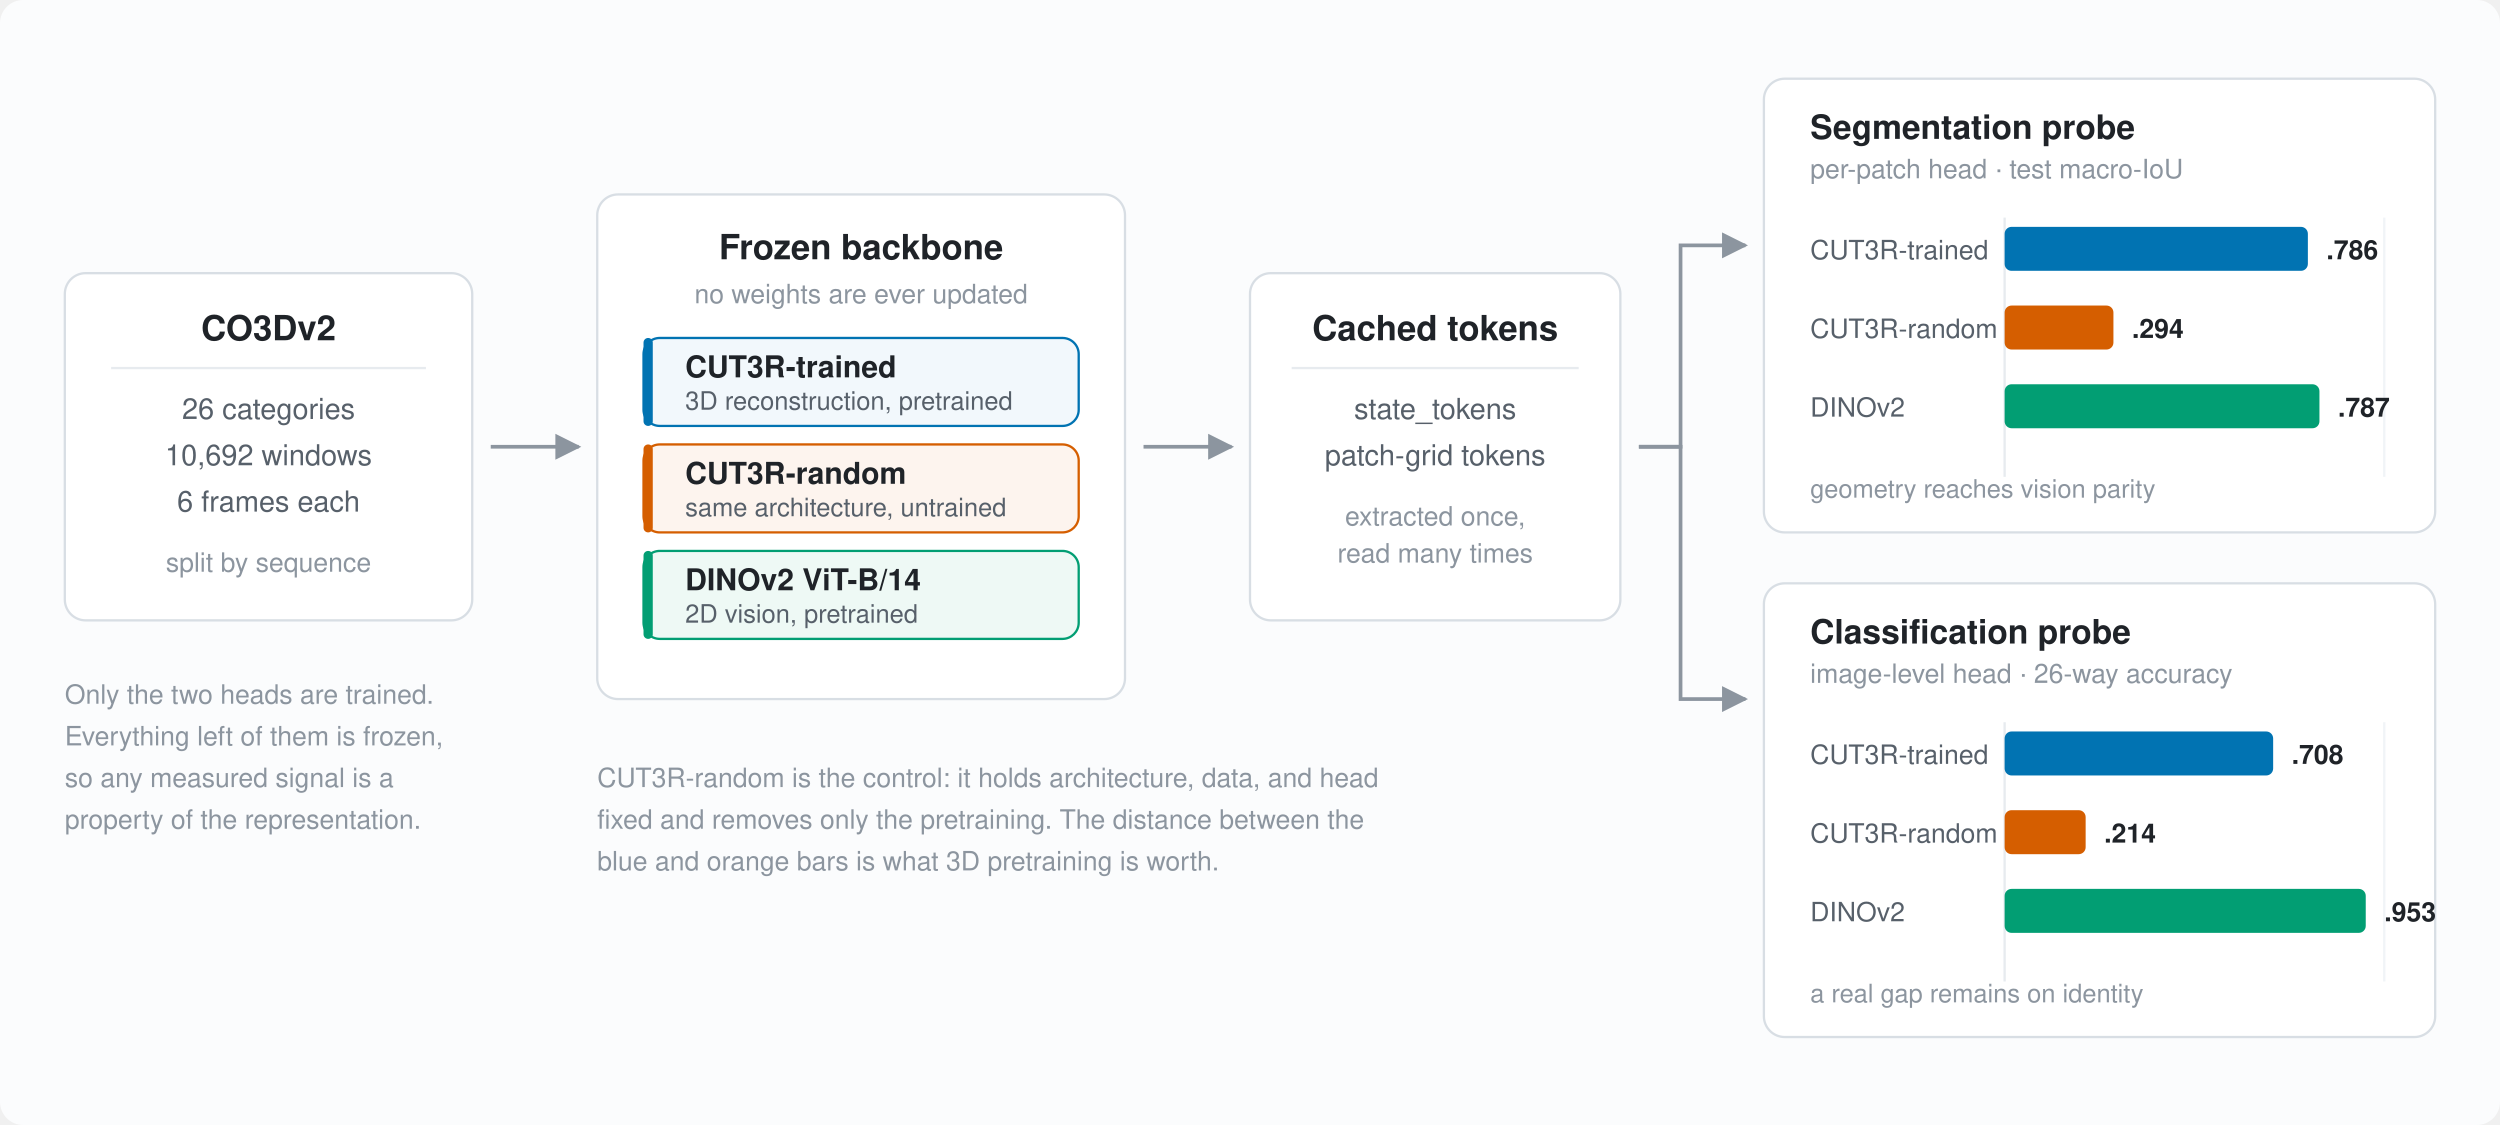
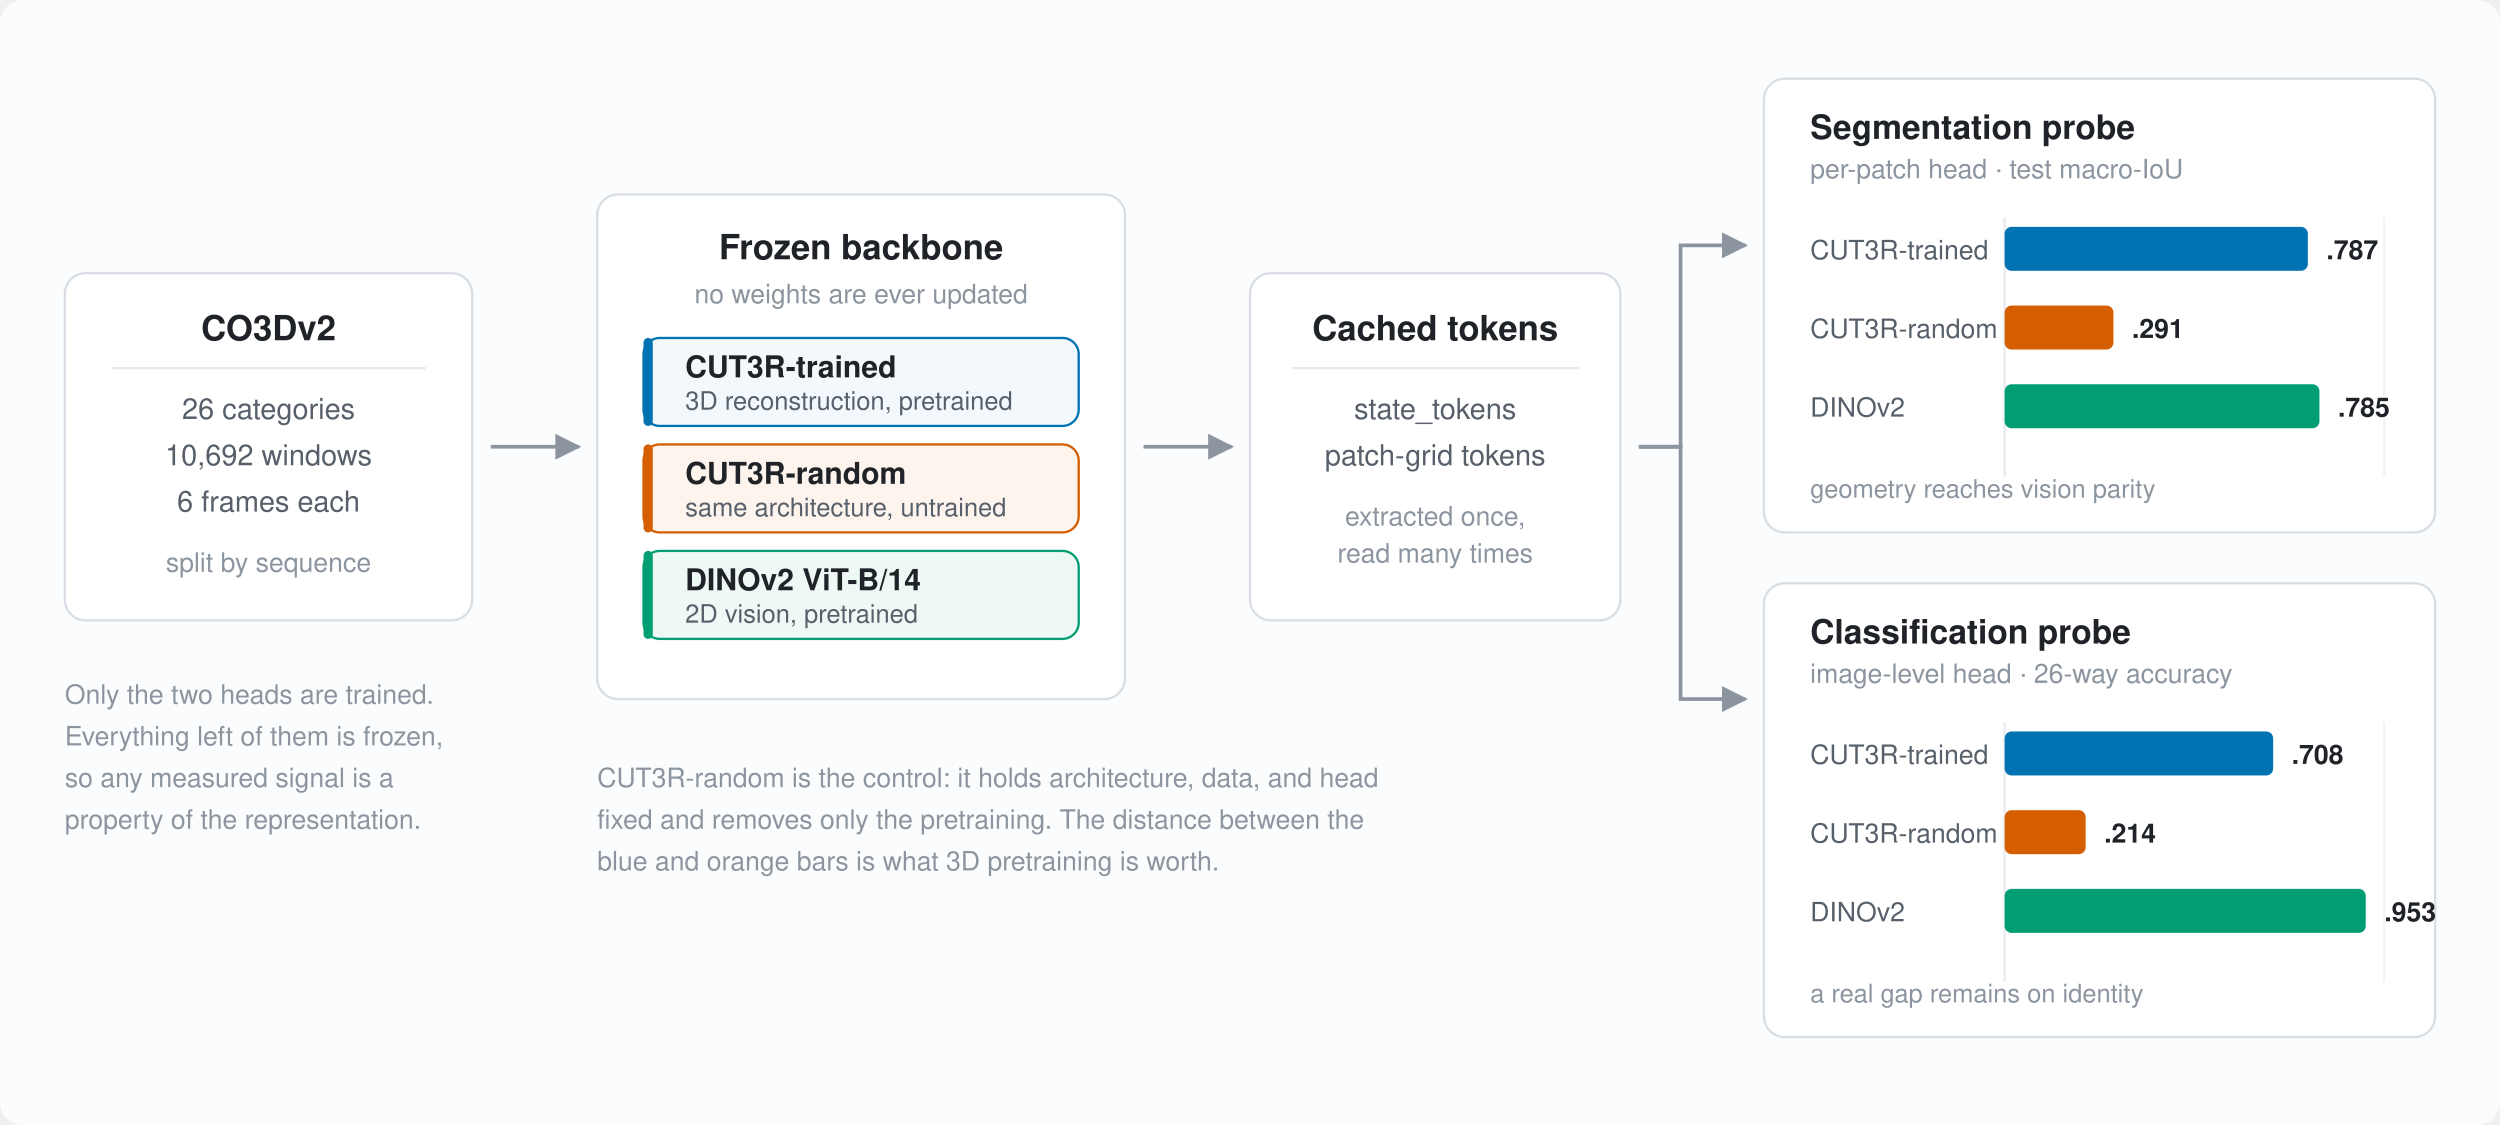
- <svg xmlns="http://www.w3.org/2000/svg" viewBox="0 0 1080 486" width="1080" height="486" font-family="-apple-system, BlinkMacSystemFont, 'Segoe UI', Helvetica, Arial, sans-serif" role="img" aria-label="Pipeline: CO3D windows enter three frozen backbones, tokens are cached once, and two trainable probe heads read them. CUT3R-trained reaches 0.777 macro-IoU and 0.708 accuracy against a 0.277 and 0.214 random-weight control.">
+ <svg xmlns="http://www.w3.org/2000/svg" viewBox="0 0 1080 486" width="1080" height="486" font-family="-apple-system, BlinkMacSystemFont, 'Segoe UI', Helvetica, Arial, sans-serif" role="img" aria-label="Pipeline: CO3D windows enter three frozen backbones, tokens are cached once, and two trainable probe heads read them. CUT3R-trained reaches 0.787 macro-IoU and 0.708 accuracy against a 0.291 and 0.214 random-weight control.">
  <defs>
    <marker id="arw" viewBox="0 0 10 10" refX="9" refY="5" markerWidth="7" markerHeight="7" orient="auto-start-reverse">
      <path d="M 0 0 L 10 5 L 0 10 z" fill="#8C959F" />
    </marker>
  </defs>
  <rect x="0" y="0" width="1080" height="486" rx="10" fill="#FBFCFD" />
  <rect x="28" y="118" width="176" height="150" rx="9" fill="#FFFFFF" stroke="#D8DEE4" />
  <text x="116" y="147" text-anchor="middle" font-size="15" font-weight="600" fill="#1F2328">CO3Dv2</text>
  <line x1="48" y1="159" x2="184" y2="159" stroke="#E7EBEF" />
  <text x="116" y="181" text-anchor="middle" font-size="12.5" fill="#57606A">26 categories</text>
  <text x="116" y="201" text-anchor="middle" font-size="12.5" fill="#57606A">10,692 windows</text>
  <text x="116" y="221" text-anchor="middle" font-size="12.5" fill="#57606A">6 frames each</text>
  <text x="116" y="247" text-anchor="middle" font-size="11.5" fill="#8C959F">split by sequence</text>
  <line x1="212" y1="193" x2="250" y2="193" stroke="#8C959F" stroke-width="1.6" marker-end="url(#arw)" />
  <rect x="258" y="84" width="228" height="218" rx="9" fill="#FFFFFF" stroke="#D8DEE4" />
  <text x="372" y="112" text-anchor="middle" font-size="15" font-weight="600" fill="#1F2328">Frozen backbone</text>
  <text x="372" y="131" text-anchor="middle" font-size="11.5" fill="#8C959F">no weights are ever updated</text>
  <rect x="278" y="146" width="188" height="38" rx="7" fill="#F2F8FC" stroke="#0173B2" />
  <rect x="278" y="146" width="4" height="38" rx="2" fill="#0173B2" />
  <text x="296" y="163" font-size="13" font-weight="600" fill="#1F2328">CUT3R-trained</text>
  <text x="296" y="177" font-size="11" fill="#57606A">3D reconstruction, pretrained</text>
  <rect x="278" y="192" width="188" height="38" rx="7" fill="#FDF4EE" stroke="#D55E00" />
  <rect x="278" y="192" width="4" height="38" rx="2" fill="#D55E00" />
  <text x="296" y="209" font-size="13" font-weight="600" fill="#1F2328">CUT3R-random</text>
  <text x="296" y="223" font-size="11" fill="#57606A">same architecture, untrained</text>
  <rect x="278" y="238" width="188" height="38" rx="7" fill="#EEF9F5" stroke="#029E73" />
  <rect x="278" y="238" width="4" height="38" rx="2" fill="#029E73" />
  <text x="296" y="255" font-size="13" font-weight="600" fill="#1F2328">DINOv2 ViT-B/14</text>
  <text x="296" y="269" font-size="11" fill="#57606A">2D vision, pretrained</text>
  <line x1="494" y1="193" x2="532" y2="193" stroke="#8C959F" stroke-width="1.6" marker-end="url(#arw)" />
  <rect x="540" y="118" width="160" height="150" rx="9" fill="#FFFFFF" stroke="#D8DEE4" />
  <text x="620" y="147" text-anchor="middle" font-size="15" font-weight="600" fill="#1F2328">Cached tokens</text>
  <line x1="558" y1="159" x2="682" y2="159" stroke="#E7EBEF" />
  <text x="620" y="181" text-anchor="middle" font-size="12.5" fill="#57606A">state_tokens</text>
  <text x="620" y="201" text-anchor="middle" font-size="12.5" fill="#57606A">patch-grid tokens</text>
  <text x="620" y="227" text-anchor="middle" font-size="11.5" fill="#8C959F">extracted once,</text>
  <text x="620" y="243" text-anchor="middle" font-size="11.5" fill="#8C959F">read many times</text>
  <path d="M 708 193 L 726 193 L 726 106 L 754 106" fill="none" stroke="#8C959F" stroke-width="1.6" marker-end="url(#arw)" />
  <path d="M 708 193 L 726 193 L 726 302 L 754 302" fill="none" stroke="#8C959F" stroke-width="1.6" marker-end="url(#arw)" />
  <rect x="762" y="34" width="290" height="196" rx="9" fill="#FFFFFF" stroke="#D8DEE4" />
  <text x="782" y="60" font-size="14.5" font-weight="600" fill="#1F2328">Segmentation probe</text>
  <text x="782" y="77" font-size="11.5" fill="#8C959F">per-patch head · test macro-IoU</text>
  <line x1="866" y1="94" x2="866" y2="206" stroke="#E7EBEF" />
  <line x1="1030" y1="94" x2="1030" y2="206" stroke="#F1F4F7" />
  <rect x="866" y="98" width="131" height="19" rx="3" fill="#0173B2" />
  <text x="782" y="112" font-size="11.5" fill="#57606A">CUT3R-trained</text>
-   <text x="1005" y="112" font-size="11.5" font-weight="600" fill="#1F2328">.786</text>
+   <text x="1005" y="112" font-size="11.5" font-weight="600" fill="#1F2328">.787</text>
  <rect x="866" y="132" width="47" height="19" rx="3" fill="#D55E00" />
  <text x="782" y="146" font-size="11.5" fill="#57606A">CUT3R-random</text>
-   <text x="921" y="146" font-size="11.5" font-weight="600" fill="#1F2328">.294</text>
+   <text x="921" y="146" font-size="11.5" font-weight="600" fill="#1F2328">.291</text>
  <rect x="866" y="166" width="136" height="19" rx="3" fill="#029E73" />
  <text x="782" y="180" font-size="11.5" fill="#57606A">DINOv2</text>
-   <text x="1010" y="180" font-size="11.5" font-weight="600" fill="#1F2328">.787</text>
+   <text x="1010" y="180" font-size="11.5" font-weight="600" fill="#1F2328">.785</text>
  <text x="782" y="215" font-size="11" fill="#8C959F">geometry reaches vision parity</text>
  <rect x="762" y="252" width="290" height="196" rx="9" fill="#FFFFFF" stroke="#D8DEE4" />
  <text x="782" y="278" font-size="14.5" font-weight="600" fill="#1F2328">Classification probe</text>
  <text x="782" y="295" font-size="11.5" fill="#8C959F">image-level head · 26-way accuracy</text>
  <line x1="866" y1="312" x2="866" y2="424" stroke="#E7EBEF" />
  <line x1="1030" y1="312" x2="1030" y2="424" stroke="#F1F4F7" />
  <rect x="866" y="316" width="116" height="19" rx="3" fill="#0173B2" />
  <text x="782" y="330" font-size="11.5" fill="#57606A">CUT3R-trained</text>
  <text x="990" y="330" font-size="11.5" font-weight="600" fill="#1F2328">.708</text>
  <rect x="866" y="350" width="35" height="19" rx="3" fill="#D55E00" />
  <text x="782" y="364" font-size="11.5" fill="#57606A">CUT3R-random</text>
  <text x="909" y="364" font-size="11.5" font-weight="600" fill="#1F2328">.214</text>
  <rect x="866" y="384" width="156" height="19" rx="3" fill="#029E73" />
  <text x="782" y="398" font-size="11.5" fill="#57606A">DINOv2</text>
  <text x="1030" y="398" font-size="11.5" font-weight="600" fill="#1F2328">.953</text>
  <text x="782" y="433" font-size="11" fill="#8C959F">a real gap remains on identity</text>
  <text x="28" y="304" font-size="11.5" fill="#8C959F">Only the two heads are trained.</text>
  <text x="28" y="322" font-size="11.5" fill="#8C959F">Everything left of them is frozen,</text>
  <text x="28" y="340" font-size="11.5" fill="#8C959F">so any measured signal is a</text>
  <text x="28" y="358" font-size="11.5" fill="#8C959F">property of the representation.</text>
  <text x="258" y="340" font-size="11.5" fill="#8C959F">CUT3R-random is the control: it holds architecture, data, and head</text>
  <text x="258" y="358" font-size="11.5" fill="#8C959F">fixed and removes only the pretraining. The distance between the</text>
  <text x="258" y="376" font-size="11.5" fill="#8C959F">blue and orange bars is what 3D pretraining is worth.</text>
</svg>
